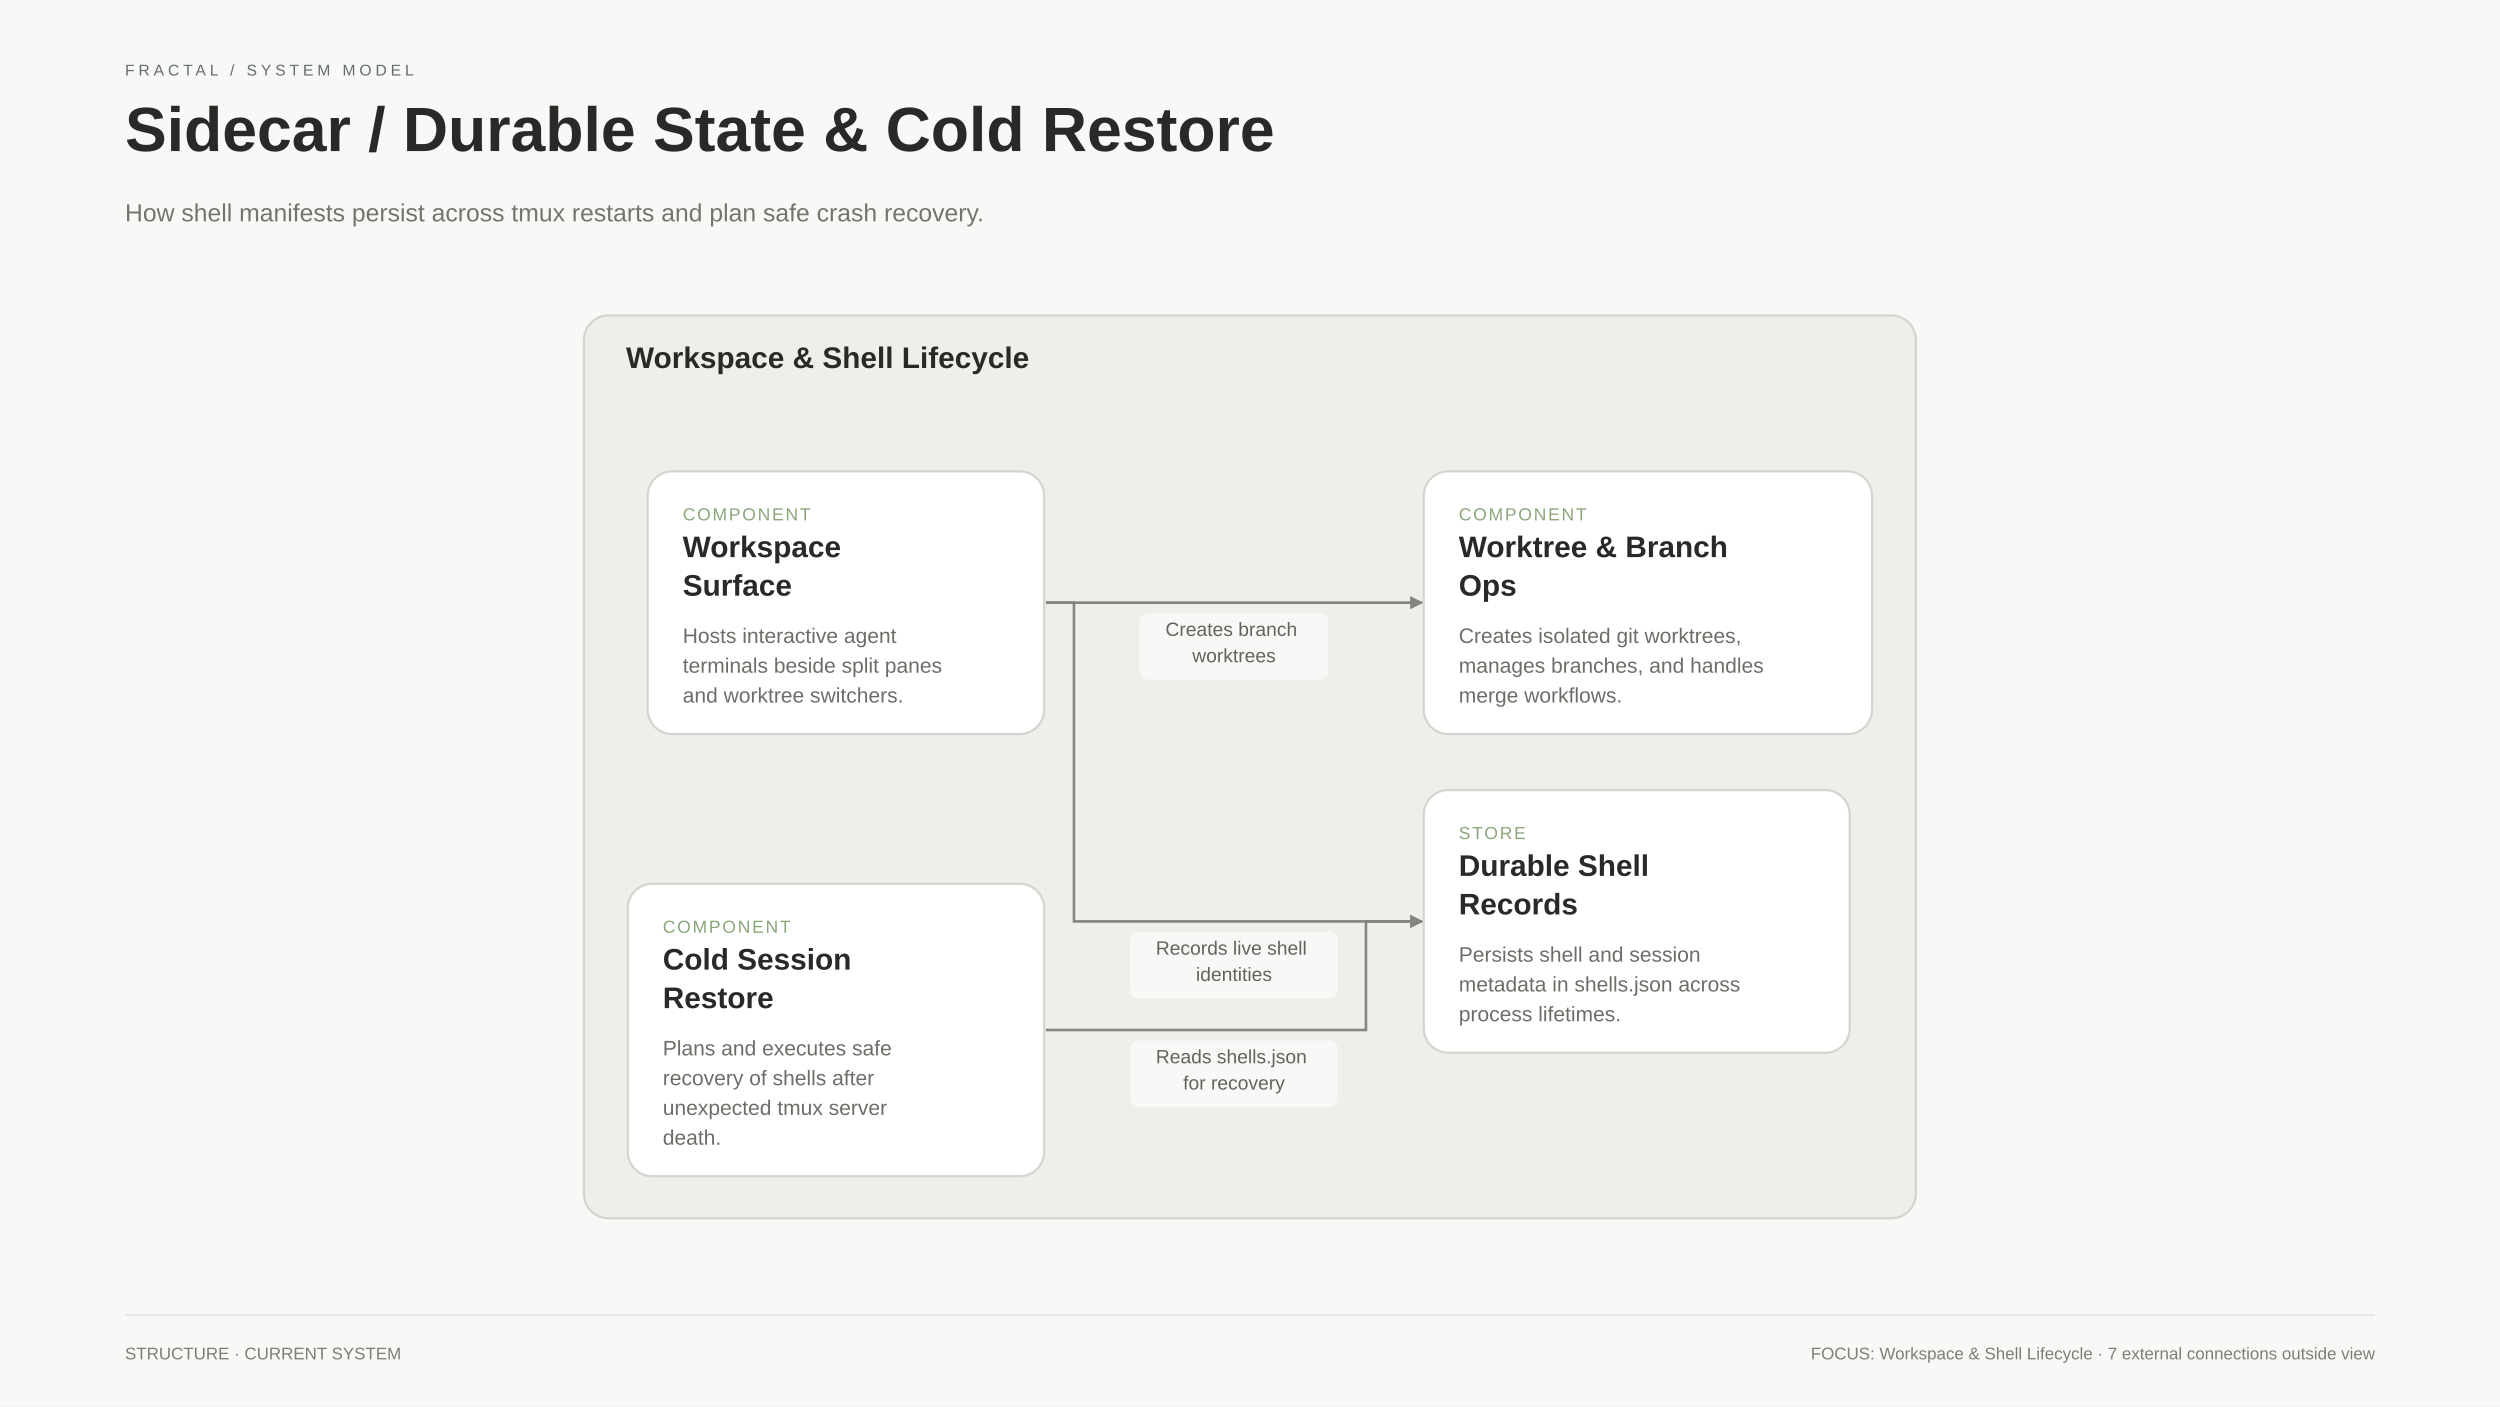
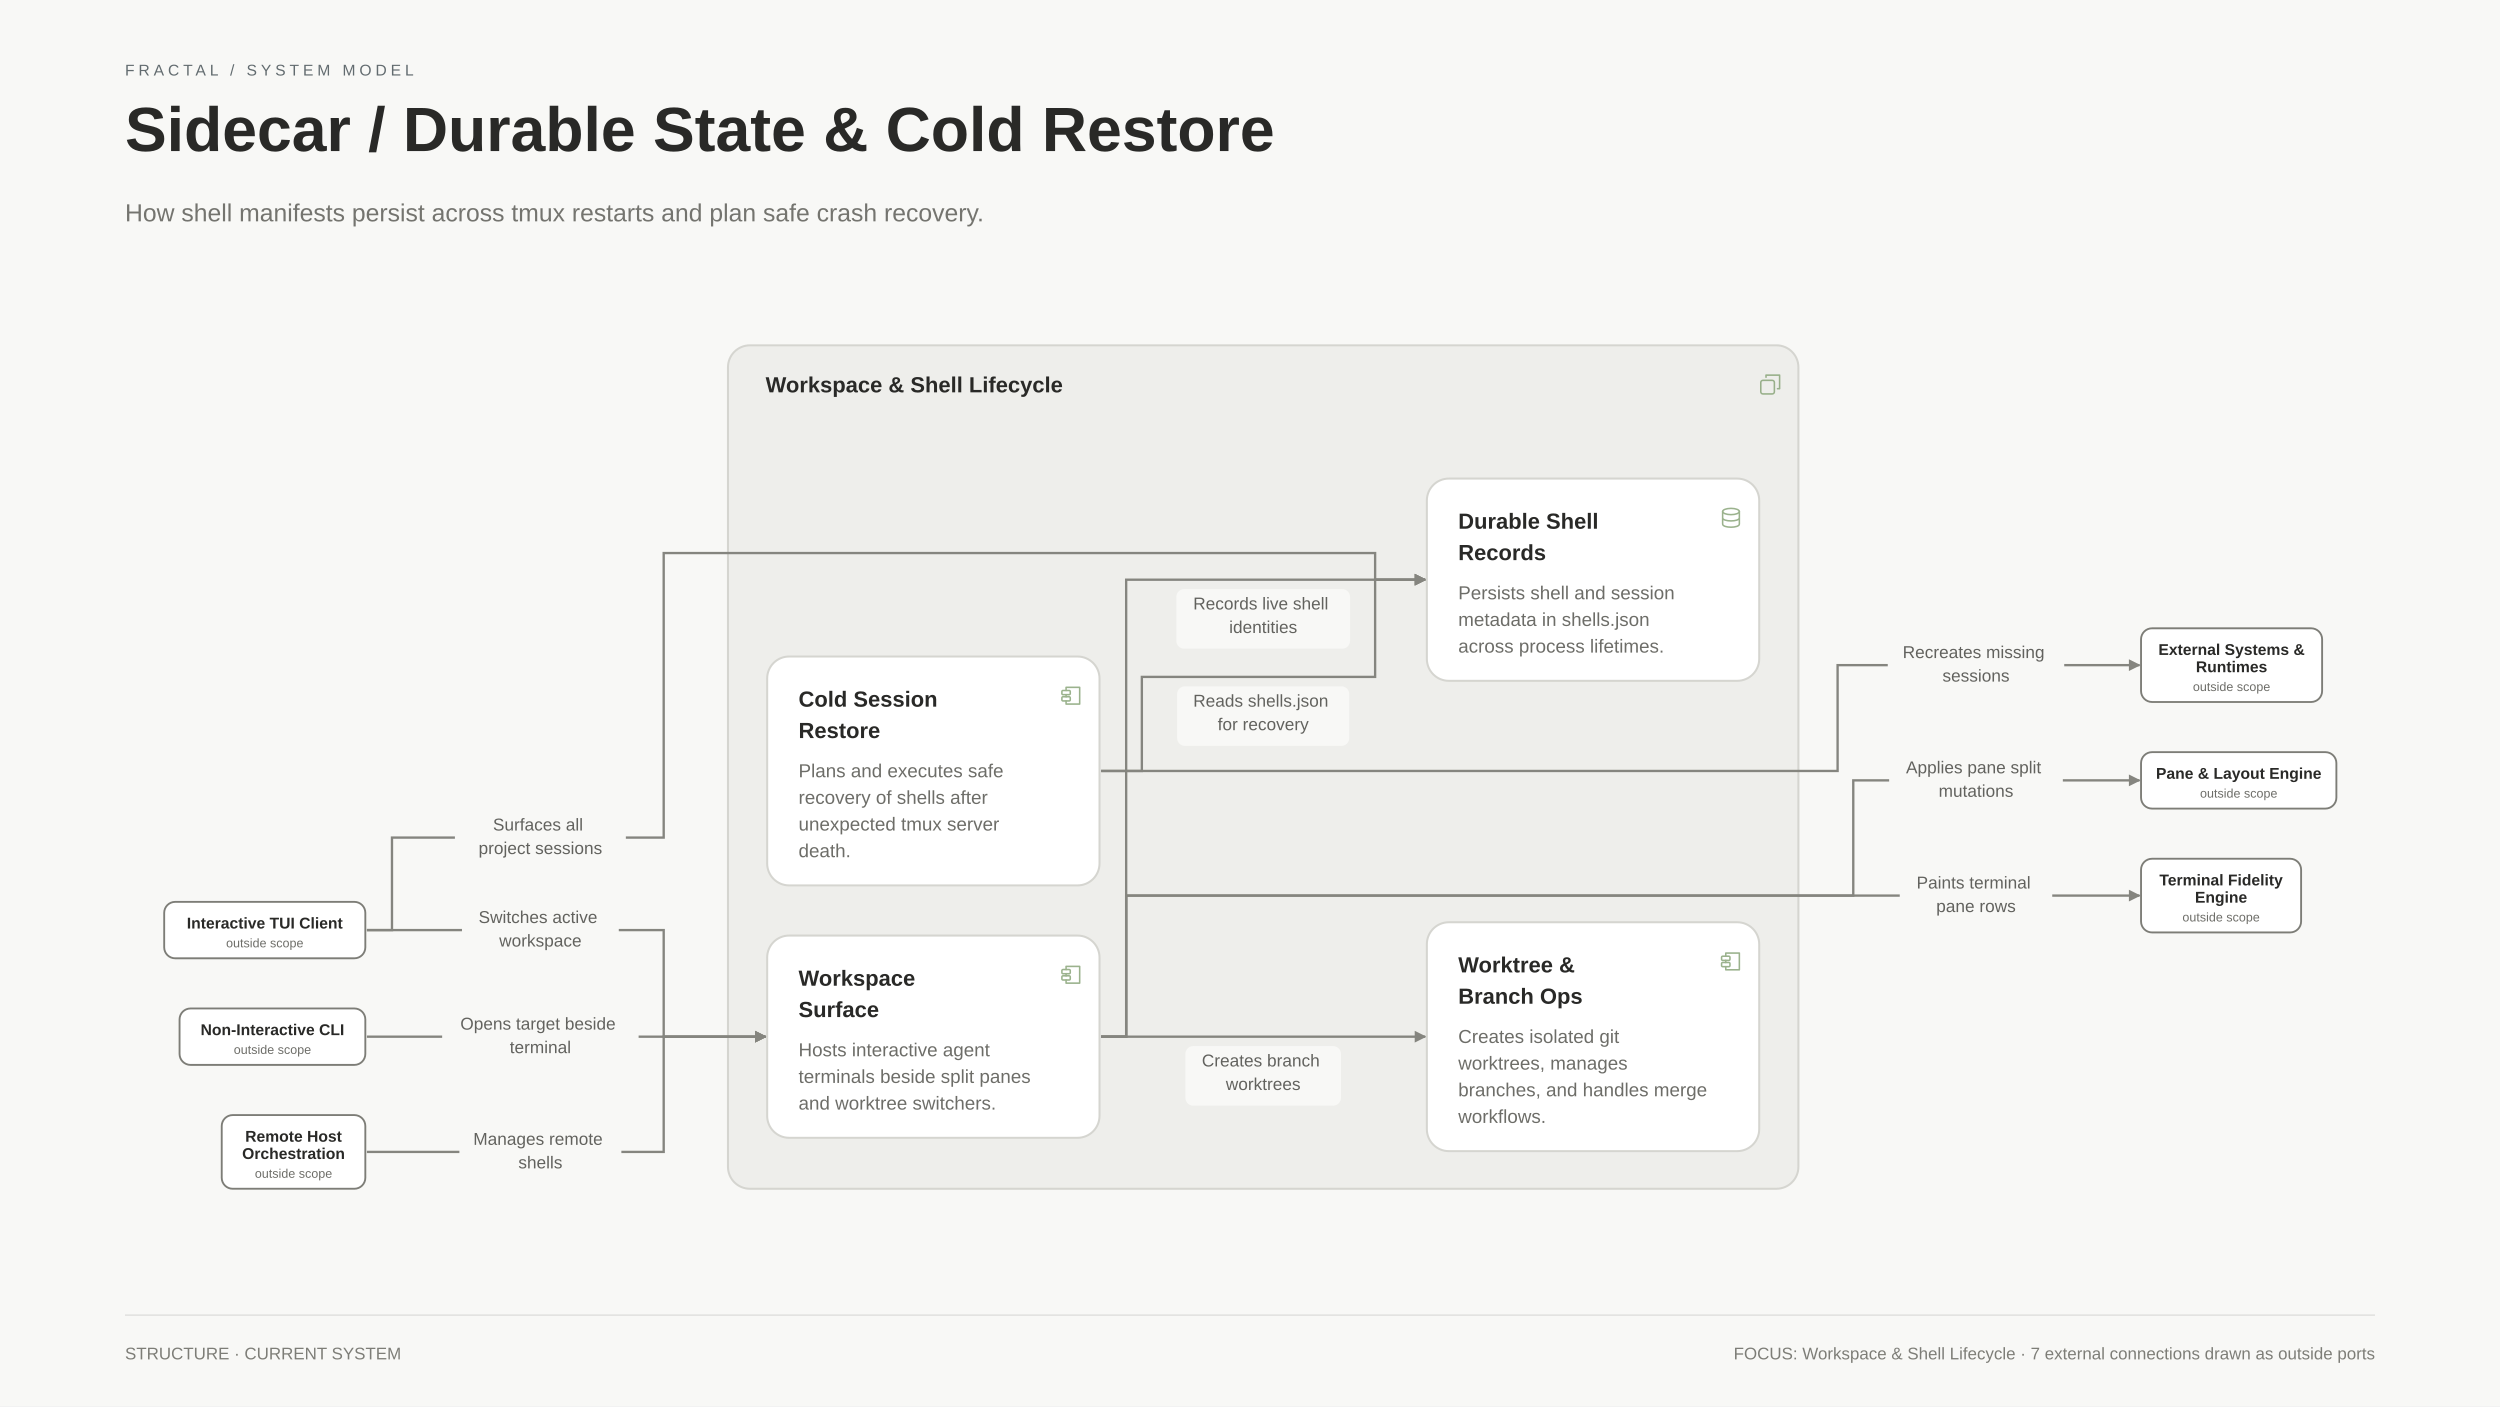
<svg xmlns="http://www.w3.org/2000/svg" width="1920" height="1080" viewBox="0 0 1920 1080" role="img" aria-labelledby="title description" data-theme="graphite" data-theme-appearance="light">
  <defs>
    <marker id="arrow" viewBox="0 0 10 10" refX="9" refY="5" markerWidth="5" markerHeight="5" orient="auto-start-reverse">
      <path d="M 0 0 L 10 5 L 0 10 z" fill="#85857f" />
    </marker>
  </defs>
  <rect width="1920" height="1080" fill="#f8f8f6" />
  <g font-family="Arial, Helvetica, sans-serif">
    <text x="96" y="58" font-size="12" letter-spacing="3" fill="#626b6f">FRACTAL / SYSTEM MODEL</text>
    <g data-export-layer="title">
      <text x="96" y="116" font-size="48" font-weight="600" fill="#292927">
        <tspan x="96" dy="0">Sidecar / Durable State &amp; Cold Restore</tspan>
      </text>
    </g>
    <g data-export-layer="subtitle">
      <text x="96" y="170" font-size="19" font-weight="400" fill="#74746f">
        <tspan x="96" dy="0">How shell manifests persist across tmux restarts and plan safe crash recovery.</tspan>
      </text>
    </g>
-     <g data-export-layer="diagram" transform="translate(414.859 210) scale(1.345)">
+     <g data-export-layer="diagram" transform="translate(96 236.317) scale(1.204)">
      <g data-element="workspaces">
-         <rect x="25" y="24" width="760.52" height="515.5" rx="14" fill="#eeeeeb" stroke="#d5d5d0" stroke-width="1.3" />
-         <text x="49" y="54" font-size="17" font-weight="600" fill="#292927">
-           <tspan x="49" dy="0">Workspace &amp; Shell Lifecycle</tspan>
-         </text>
-         <text x="45" y="80" font-size="12" font-weight="400" fill="#6d6d68" />
-       </g>
-       <path d="M288.8,188 L503.52,188" fill="none" stroke="#85857f" stroke-width="1.5" marker-end="url(#arrow)" />
-       <path d="M288.8,188 L304.8,188 L304.8,370 L503.52,370" fill="none" stroke="#85857f" stroke-width="1.5" marker-end="url(#arrow)" />
-       <path d="M288.8,432 L471.52,432 L471.52,370 L503.52,370" fill="none" stroke="#85857f" stroke-width="1.5" marker-end="url(#arrow)" />
+         <rect x="384.62" y="24" width="682.8" height="538" rx="14" fill="#eeeeeb" stroke="#d5d5d0" stroke-width="1.3" />
+         <g transform="translate(1041.42 41) scale(0.667)" color="#89A579" opacity="0.85">
+           <g fill="none" stroke="currentColor" stroke-width="1.5" stroke-linecap="round" stroke-linejoin="round">
+             <rect x="3" y="8" width="13" height="13" rx="2" />
+             <path d="M8 5V3h13v13h-2" />
+           </g>
+         </g>
+         <text x="408.62" y="54" font-size="14" font-weight="600" fill="#292927">
+           <tspan x="408.62" dy="0">Workspace &amp; Shell Lifecycle</tspan>
+         </text>
+         <text x="404.62" y="78" font-size="12" font-weight="400" fill="#6d6d68" />
+       </g>
+       <path d="M154.3,397 L343.62,397 L343.62,465 L408.62,465" fill="none" stroke="#85857f" stroke-width="1.5" marker-end="url(#arrow)" />
+       <path d="M154.3,397 L170.3,397 L170.3,338 L343.62,338 L343.62,156.5 L797.42,156.5 L797.42,173.5 L829.42,173.5" fill="none" stroke="#85857f" stroke-width="1.5" marker-end="url(#arrow)" />
+       <path d="M622.62,465 L638.62,465 L638.62,375 L1102.42,375 L1102.42,301.5 L1284.98,301.5" fill="none" stroke="#85857f" stroke-width="1.5" marker-end="url(#arrow)" />
+       <path d="M622.62,465 L829.42,465" fill="none" stroke="#85857f" stroke-width="1.5" marker-end="url(#arrow)" />
+       <path d="M622.62,465 L638.62,465 L638.62,173.5 L829.42,173.5" fill="none" stroke="#85857f" stroke-width="1.5" marker-end="url(#arrow)" />
+       <path d="M622.62,465 L638.62,465 L638.62,375 L1284.98,375" fill="none" stroke="#85857f" stroke-width="1.5" marker-end="url(#arrow)" />
+       <path d="M622.62,295.5 L648.62,295.5 L648.62,235.5 L797.42,235.5 L797.42,173.5 L829.42,173.5" fill="none" stroke="#85857f" stroke-width="1.5" marker-end="url(#arrow)" />
+       <path d="M622.62,295.5 L1092.42,295.5 L1092.42,228 L1284.98,228" fill="none" stroke="#85857f" stroke-width="1.5" marker-end="url(#arrow)" />
+       <path d="M154.3,465 L408.62,465" fill="none" stroke="#85857f" stroke-width="1.5" marker-end="url(#arrow)" />
+       <path d="M154.3,538.5 L343.62,538.5 L343.62,465 L408.62,465" fill="none" stroke="#85857f" stroke-width="1.5" marker-end="url(#arrow)" />
      <g data-element="workspaces.surface">
-         <rect x="61.39" y="113" width="226.41" height="150" rx="14" fill="#ffffff" stroke="#d5d5d0" stroke-width="1.3" />
-         <text x="81.39" y="141" font-size="10" letter-spacing="1" fill="#89A579">COMPONENT</text>
-         <text x="81.39" y="162" font-size="17" font-weight="600" fill="#292927">
-           <tspan x="81.39" dy="0">Workspace</tspan>
-           <tspan x="81.39" dy="22">Surface</tspan>
-         </text>
-         <text x="81.39" y="211" font-size="12" font-weight="400" fill="#6d6d68">
-           <tspan x="81.39" dy="0">Hosts interactive agent</tspan>
-           <tspan x="81.39" dy="17">terminals beside split panes</tspan>
-           <tspan x="81.39" dy="17">and worktree switchers.</tspan>
+         <rect x="409.62" y="400.5" width="212" height="129" rx="14" fill="#ffffff" stroke="#d5d5d0" stroke-width="1.3" />
+         <g transform="translate(595.62 417.5) scale(0.667)" color="#89A579" opacity="0.85">
+           <g fill="none" stroke="currentColor" stroke-width="1.5" stroke-linecap="round" stroke-linejoin="round">
+             <path d="M7 7V4h13v16H7v-3m0-6v2" />
+             <rect x="3" y="7" width="8" height="4" rx="1" />
+             <rect x="3" y="13" width="8" height="4" rx="1" />
+           </g>
+         </g>
+         <text x="429.62" y="432.5" font-size="14" font-weight="600" fill="#292927">
+           <tspan x="429.62" dy="0">Workspace</tspan>
+           <tspan x="429.62" dy="20">Surface</tspan>
+         </text>
+         <text x="429.62" y="477.5" font-size="12" font-weight="400" fill="#6d6d68">
+           <tspan x="429.62" dy="0">Hosts interactive agent</tspan>
+           <tspan x="429.62" dy="17">terminals beside split panes</tspan>
+           <tspan x="429.62" dy="17">and worktree switchers.</tspan>
        </text>
      </g>
      <g data-element="workspaces.state">
-         <rect x="504.52" y="295" width="243.24" height="150" rx="14" fill="#ffffff" stroke="#d5d5d0" stroke-width="1.3" />
-         <text x="524.52" y="323" font-size="10" letter-spacing="1" fill="#89A579">STORE</text>
-         <text x="524.52" y="344" font-size="17" font-weight="600" fill="#292927">
-           <tspan x="524.52" dy="0">Durable Shell</tspan>
-           <tspan x="524.52" dy="22">Records</tspan>
-         </text>
-         <text x="524.52" y="393" font-size="12" font-weight="400" fill="#6d6d68">
-           <tspan x="524.52" dy="0">Persists shell and session</tspan>
-           <tspan x="524.52" dy="17">metadata in shells.json across</tspan>
-           <tspan x="524.52" dy="17">process lifetimes.</tspan>
+         <rect x="830.42" y="109" width="212" height="129" rx="14" fill="#ffffff" stroke="#d5d5d0" stroke-width="1.3" />
+         <g transform="translate(1016.42 126) scale(0.667)" color="#89A579" opacity="0.85">
+           <g fill="none" stroke="currentColor" stroke-width="1.5" stroke-linecap="round" stroke-linejoin="round">
+             <ellipse cx="12" cy="6" rx="8" ry="3" />
+             <path d="M4 6v12c0 4 16 4 16 0V6M4 12c0 4 16 4 16 0" />
+           </g>
+         </g>
+         <text x="850.42" y="141" font-size="14" font-weight="600" fill="#292927">
+           <tspan x="850.42" dy="0">Durable Shell</tspan>
+           <tspan x="850.42" dy="20">Records</tspan>
+         </text>
+         <text x="850.42" y="186" font-size="12" font-weight="400" fill="#6d6d68">
+           <tspan x="850.42" dy="0">Persists shell and session</tspan>
+           <tspan x="850.42" dy="17">metadata in shells.json</tspan>
+           <tspan x="850.42" dy="17">across process lifetimes.</tspan>
        </text>
      </g>
      <g data-element="workspaces.restore">
-         <rect x="50" y="348.5" width="237.8" height="167" rx="14" fill="#ffffff" stroke="#d5d5d0" stroke-width="1.3" />
-         <text x="70" y="376.5" font-size="10" letter-spacing="1" fill="#89A579">COMPONENT</text>
-         <text x="70" y="397.5" font-size="17" font-weight="600" fill="#292927">
-           <tspan x="70" dy="0">Cold Session</tspan>
-           <tspan x="70" dy="22">Restore</tspan>
-         </text>
-         <text x="70" y="446.5" font-size="12" font-weight="400" fill="#6d6d68">
-           <tspan x="70" dy="0">Plans and executes safe</tspan>
-           <tspan x="70" dy="17">recovery of shells after</tspan>
-           <tspan x="70" dy="17">unexpected tmux server</tspan>
-           <tspan x="70" dy="17">death.</tspan>
+         <rect x="409.62" y="222.5" width="212" height="146" rx="14" fill="#ffffff" stroke="#d5d5d0" stroke-width="1.3" />
+         <g transform="translate(595.62 239.5) scale(0.667)" color="#89A579" opacity="0.85">
+           <g fill="none" stroke="currentColor" stroke-width="1.5" stroke-linecap="round" stroke-linejoin="round">
+             <path d="M7 7V4h13v16H7v-3m0-6v2" />
+             <rect x="3" y="7" width="8" height="4" rx="1" />
+             <rect x="3" y="13" width="8" height="4" rx="1" />
+           </g>
+         </g>
+         <text x="429.62" y="254.5" font-size="14" font-weight="600" fill="#292927">
+           <tspan x="429.62" dy="0">Cold Session</tspan>
+           <tspan x="429.62" dy="20">Restore</tspan>
+         </text>
+         <text x="429.62" y="299.5" font-size="12" font-weight="400" fill="#6d6d68">
+           <tspan x="429.62" dy="0">Plans and executes safe</tspan>
+           <tspan x="429.62" dy="17">recovery of shells after</tspan>
+           <tspan x="429.62" dy="17">unexpected tmux server</tspan>
+           <tspan x="429.62" dy="17">death.</tspan>
        </text>
      </g>
      <g data-element="workspaces.git_ops">
-         <rect x="504.52" y="113" width="256" height="150" rx="14" fill="#ffffff" stroke="#d5d5d0" stroke-width="1.3" />
-         <text x="524.52" y="141" font-size="10" letter-spacing="1" fill="#89A579">COMPONENT</text>
-         <text x="524.52" y="162" font-size="17" font-weight="600" fill="#292927">
-           <tspan x="524.52" dy="0">Worktree &amp; Branch</tspan>
-           <tspan x="524.52" dy="22">Ops</tspan>
-         </text>
-         <text x="524.52" y="211" font-size="12" font-weight="400" fill="#6d6d68">
-           <tspan x="524.52" dy="0">Creates isolated git worktrees,</tspan>
-           <tspan x="524.52" dy="17">manages branches, and handles</tspan>
-           <tspan x="524.52" dy="17">merge workflows.</tspan>
-         </text>
-       </g>
-       <g>
-         <rect x="342.245" y="194" width="107.83" height="38" rx="5" fill="#f8f8f6" />
-         <text x="396.16" y="207" text-anchor="middle" font-size="11" fill="#62625e">
-           <tspan x="396.16" dy="0">Creates branch</tspan>
-           <tspan x="396.16" dy="15">worktrees</tspan>
-         </text>
-       </g>
-       <g>
-         <rect x="336.8" y="376" width="118.72" height="38" rx="5" fill="#f8f8f6" />
-         <text x="396.16" y="389" text-anchor="middle" font-size="11" fill="#62625e">
-           <tspan x="396.16" dy="0">Records live shell</tspan>
-           <tspan x="396.16" dy="15">identities</tspan>
-         </text>
-       </g>
-       <g>
-         <rect x="336.965" y="438" width="118.39" height="38" rx="5" fill="#f8f8f6" />
-         <text x="396.16" y="451" text-anchor="middle" font-size="11" fill="#62625e">
-           <tspan x="396.16" dy="0">Reads shells.json</tspan>
-           <tspan x="396.16" dy="15">for recovery</tspan>
+         <rect x="830.42" y="392" width="212" height="146" rx="14" fill="#ffffff" stroke="#d5d5d0" stroke-width="1.3" />
+         <g transform="translate(1016.42 409) scale(0.667)" color="#89A579" opacity="0.85">
+           <g fill="none" stroke="currentColor" stroke-width="1.5" stroke-linecap="round" stroke-linejoin="round">
+             <path d="M7 7V4h13v16H7v-3m0-6v2" />
+             <rect x="3" y="7" width="8" height="4" rx="1" />
+             <rect x="3" y="13" width="8" height="4" rx="1" />
+           </g>
+         </g>
+         <text x="850.42" y="424" font-size="14" font-weight="600" fill="#292927">
+           <tspan x="850.42" dy="0">Worktree &amp;</tspan>
+           <tspan x="850.42" dy="20">Branch Ops</tspan>
+         </text>
+         <text x="850.42" y="469" font-size="12" font-weight="400" fill="#6d6d68">
+           <tspan x="850.42" dy="0">Creates isolated git</tspan>
+           <tspan x="850.42" dy="17">worktrees, manages</tspan>
+           <tspan x="850.42" dy="17">branches, and handles merge</tspan>
+           <tspan x="850.42" dy="17">workflows.</tspan>
+         </text>
+       </g>
+       <g data-outside-port="tui" transform="translate(25 379)" role="group" aria-label="Outside scope: Interactive TUI Client. 2 connections.">
+         <rect width="128.3" height="36" rx="7" fill="#ffffff" stroke="#7d7d77" stroke-width="1.2" />
+         <text x="64.15" y="17" text-anchor="middle" font-size="10" font-weight="600" fill="#292927">Interactive TUI Client</text>
+         <text x="64.15" y="29" text-anchor="middle" font-size="8" fill="#6d6d68">outside scope</text>
+       </g>
+       <g data-outside-port="panes" transform="translate(1285.98 283.5)" role="group" aria-label="Outside scope: Pane &amp; Layout Engine. 1 connection.">
+         <rect width="124.6" height="36" rx="7" fill="#ffffff" stroke="#7d7d77" stroke-width="1.2" />
+         <text x="62.3" y="17" text-anchor="middle" font-size="10" font-weight="600" fill="#292927">Pane &amp; Layout Engine</text>
+         <text x="62.3" y="29" text-anchor="middle" font-size="8" fill="#6d6d68">outside scope</text>
+       </g>
+       <g data-outside-port="terminal" transform="translate(1285.98 351.5)" role="group" aria-label="Outside scope: Terminal Fidelity Engine. 1 connection.">
+         <rect width="102.1" height="47" rx="7" fill="#ffffff" stroke="#7d7d77" stroke-width="1.2" />
+         <text x="51.05" y="17" text-anchor="middle" font-size="10" font-weight="600" fill="#292927">Terminal Fidelity</text>
+         <text x="51.05" y="28" text-anchor="middle" font-size="10" font-weight="600" fill="#292927">Engine</text>
+         <text x="51.05" y="40" text-anchor="middle" font-size="8" fill="#6d6d68">outside scope</text>
+       </g>
+       <g data-outside-port="external" transform="translate(1285.98 204.5)" role="group" aria-label="Outside scope: External Systems &amp; Runtimes. 1 connection.">
+         <rect width="115.5" height="47" rx="7" fill="#ffffff" stroke="#7d7d77" stroke-width="1.2" />
+         <text x="57.75" y="17" text-anchor="middle" font-size="10" font-weight="600" fill="#292927">External Systems &amp;</text>
+         <text x="57.75" y="28" text-anchor="middle" font-size="10" font-weight="600" fill="#292927">Runtimes</text>
+         <text x="57.75" y="40" text-anchor="middle" font-size="8" fill="#6d6d68">outside scope</text>
+       </g>
+       <g data-outside-port="cli" transform="translate(34.8 447)" role="group" aria-label="Outside scope: Non-Interactive CLI. 1 connection.">
+         <rect width="118.5" height="36" rx="7" fill="#ffffff" stroke="#7d7d77" stroke-width="1.2" />
+         <text x="59.25" y="17" text-anchor="middle" font-size="10" font-weight="600" fill="#292927">Non-Interactive CLI</text>
+         <text x="59.25" y="29" text-anchor="middle" font-size="8" fill="#6d6d68">outside scope</text>
+       </g>
+       <g data-outside-port="remoting" transform="translate(61.7 515)" role="group" aria-label="Outside scope: Remote Host Orchestration. 1 connection.">
+         <rect width="91.6" height="47" rx="7" fill="#ffffff" stroke="#7d7d77" stroke-width="1.2" />
+         <text x="45.8" y="17" text-anchor="middle" font-size="10" font-weight="600" fill="#292927">Remote Host</text>
+         <text x="45.8" y="28" text-anchor="middle" font-size="10" font-weight="600" fill="#292927">Orchestration</text>
+         <text x="45.8" y="40" text-anchor="middle" font-size="8" fill="#6d6d68">outside scope</text>
+       </g>
+       <g>
+         <rect x="214.95" y="379.5" width="100.02" height="38" rx="5" fill="#f8f8f6" />
+         <text x="264.96" y="392.5" text-anchor="middle" font-size="11" fill="#62625e">
+           <tspan x="264.96" dy="0">Switches active</tspan>
+           <tspan x="264.96" dy="15">workspace</tspan>
+         </text>
+       </g>
+       <g>
+         <rect x="210.44" y="320.5" width="109.04" height="38" rx="5" fill="#f8f8f6" />
+         <text x="264.96" y="333.5" text-anchor="middle" font-size="11" fill="#62625e">
+           <tspan x="264.96" dy="0">Surfaces all</tspan>
+           <tspan x="264.96" dy="15">project sessions</tspan>
+         </text>
+       </g>
+       <g>
+         <rect x="1125.3" y="284" width="110.8" height="38" rx="5" fill="#f8f8f6" />
+         <text x="1180.7" y="297" text-anchor="middle" font-size="11" fill="#62625e">
+           <tspan x="1180.7" dy="0">Applies pane split</tspan>
+           <tspan x="1180.7" dy="15">mutations</tspan>
+         </text>
+       </g>
+       <g>
+         <rect x="676.395" y="471" width="99.25" height="38" rx="5" fill="#f8f8f6" />
+         <text x="726.02" y="484" text-anchor="middle" font-size="11" fill="#62625e">
+           <tspan x="726.02" dy="0">Creates branch</tspan>
+           <tspan x="726.02" dy="15">worktrees</tspan>
+         </text>
+       </g>
+       <g>
+         <rect x="670.62" y="179.5" width="110.8" height="38" rx="5" fill="#f8f8f6" />
+         <text x="726.02" y="192.5" text-anchor="middle" font-size="11" fill="#62625e">
+           <tspan x="726.02" dy="0">Records live shell</tspan>
+           <tspan x="726.02" dy="15">identities</tspan>
+         </text>
+       </g>
+       <g>
+         <rect x="1132.065" y="357.5" width="97.27" height="38" rx="5" fill="#f8f8f6" />
+         <text x="1180.7" y="370.5" text-anchor="middle" font-size="11" fill="#62625e">
+           <tspan x="1180.7" dy="0">Paints terminal</tspan>
+           <tspan x="1180.7" dy="15">pane rows</tspan>
+         </text>
+       </g>
+       <g>
+         <rect x="671.115" y="241.5" width="109.81" height="38" rx="5" fill="#f8f8f6" />
+         <text x="726.02" y="254.5" text-anchor="middle" font-size="11" fill="#62625e">
+           <tspan x="726.02" dy="0">Reads shells.json</tspan>
+           <tspan x="726.02" dy="15">for recovery</tspan>
+         </text>
+       </g>
+       <g>
+         <rect x="1124.42" y="210.5" width="112.56" height="38" rx="5" fill="#f8f8f6" />
+         <text x="1180.7" y="223.5" text-anchor="middle" font-size="11" fill="#62625e">
+           <tspan x="1180.7" dy="0">Recreates missing</tspan>
+           <tspan x="1180.7" dy="15">sessions</tspan>
+         </text>
+       </g>
+       <g>
+         <rect x="202.3" y="447.5" width="125.32" height="38" rx="5" fill="#f8f8f6" />
+         <text x="264.96" y="460.5" text-anchor="middle" font-size="11" fill="#62625e">
+           <tspan x="264.96" dy="0">Opens target beside</tspan>
+           <tspan x="264.96" dy="15">terminal</tspan>
+         </text>
+       </g>
+       <g>
+         <rect x="213.3" y="521" width="103.32" height="38" rx="5" fill="#f8f8f6" />
+         <text x="264.96" y="534" text-anchor="middle" font-size="11" fill="#62625e">
+           <tspan x="264.96" dy="0">Manages remote</tspan>
+           <tspan x="264.96" dy="15">shells</tspan>
        </text>
      </g>
    </g>
    <g data-export-layer="legend" />
    <path d="M96 1010H1824" stroke="#ddddda" />
    <text x="96" y="1044" font-size="13" fill="#7d7d77">STRUCTURE · CURRENT SYSTEM</text>
-     <text x="1824" y="1044" text-anchor="end" font-size="13" fill="#7d7d77">FOCUS: Workspace &amp; Shell Lifecycle · 7 external connections outside view</text>
+     <text x="1824" y="1044" text-anchor="end" font-size="13" fill="#7d7d77">FOCUS: Workspace &amp; Shell Lifecycle · 7 external connections drawn as outside ports</text>
  </g>
</svg>
